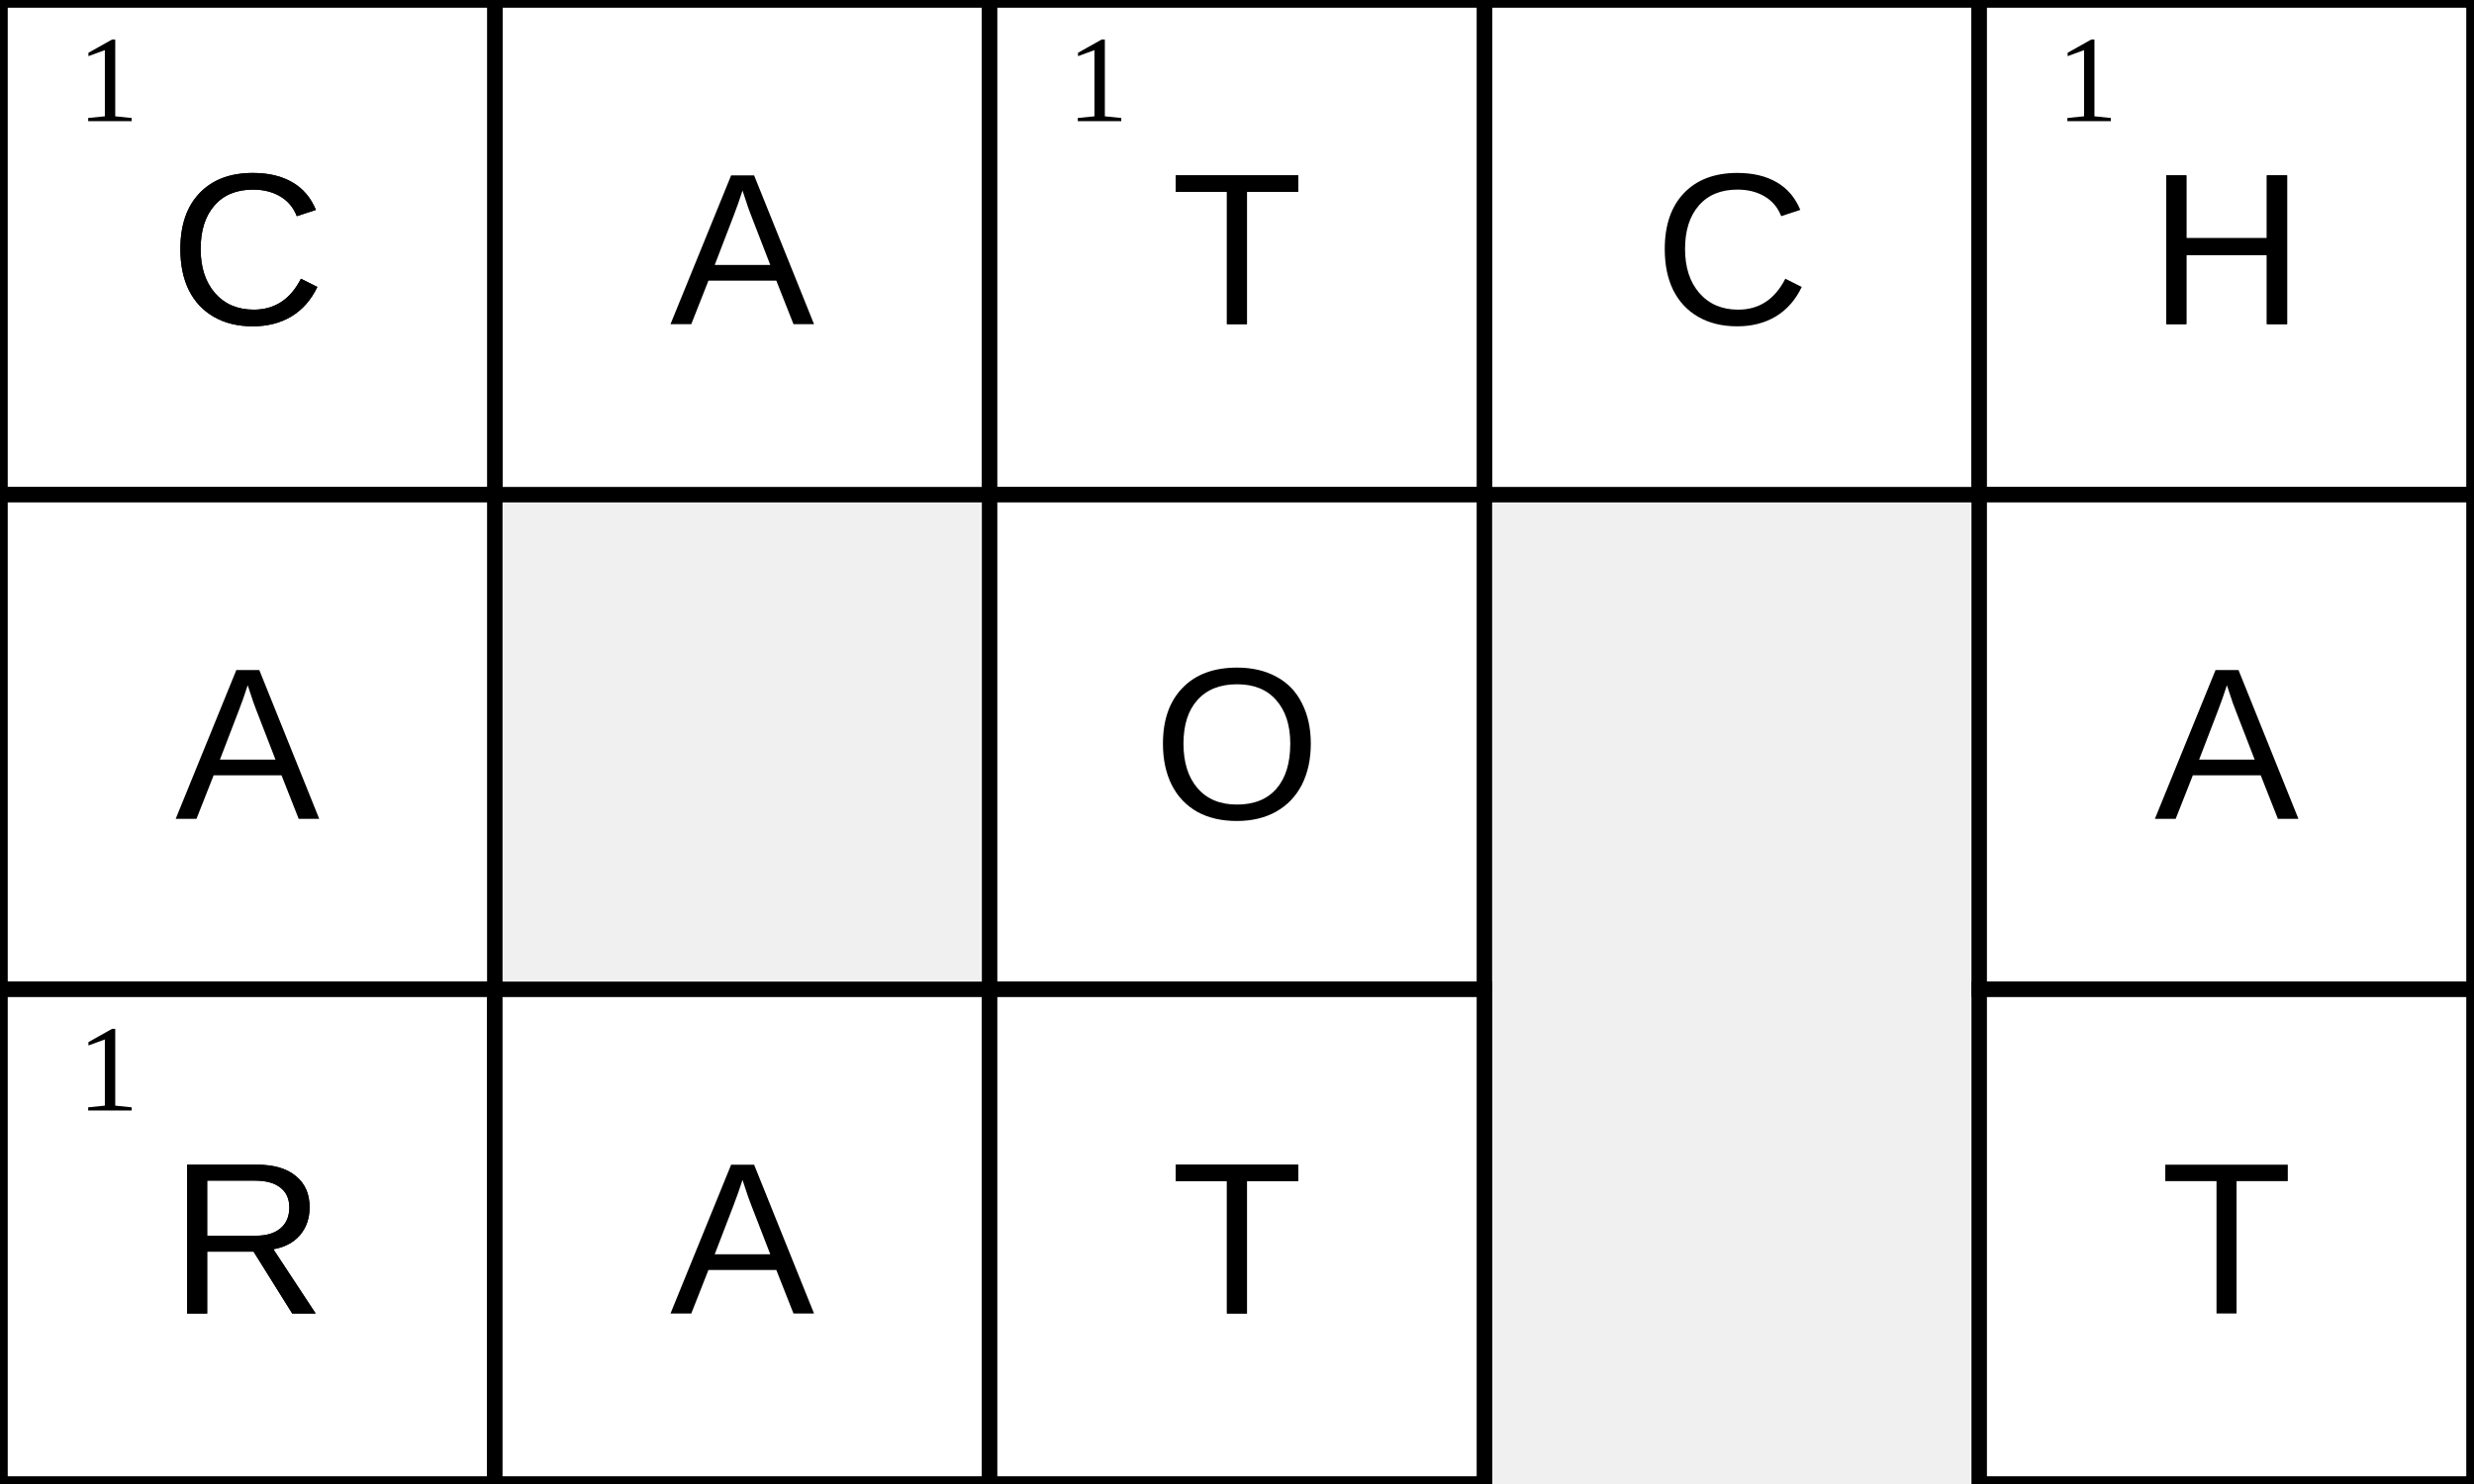
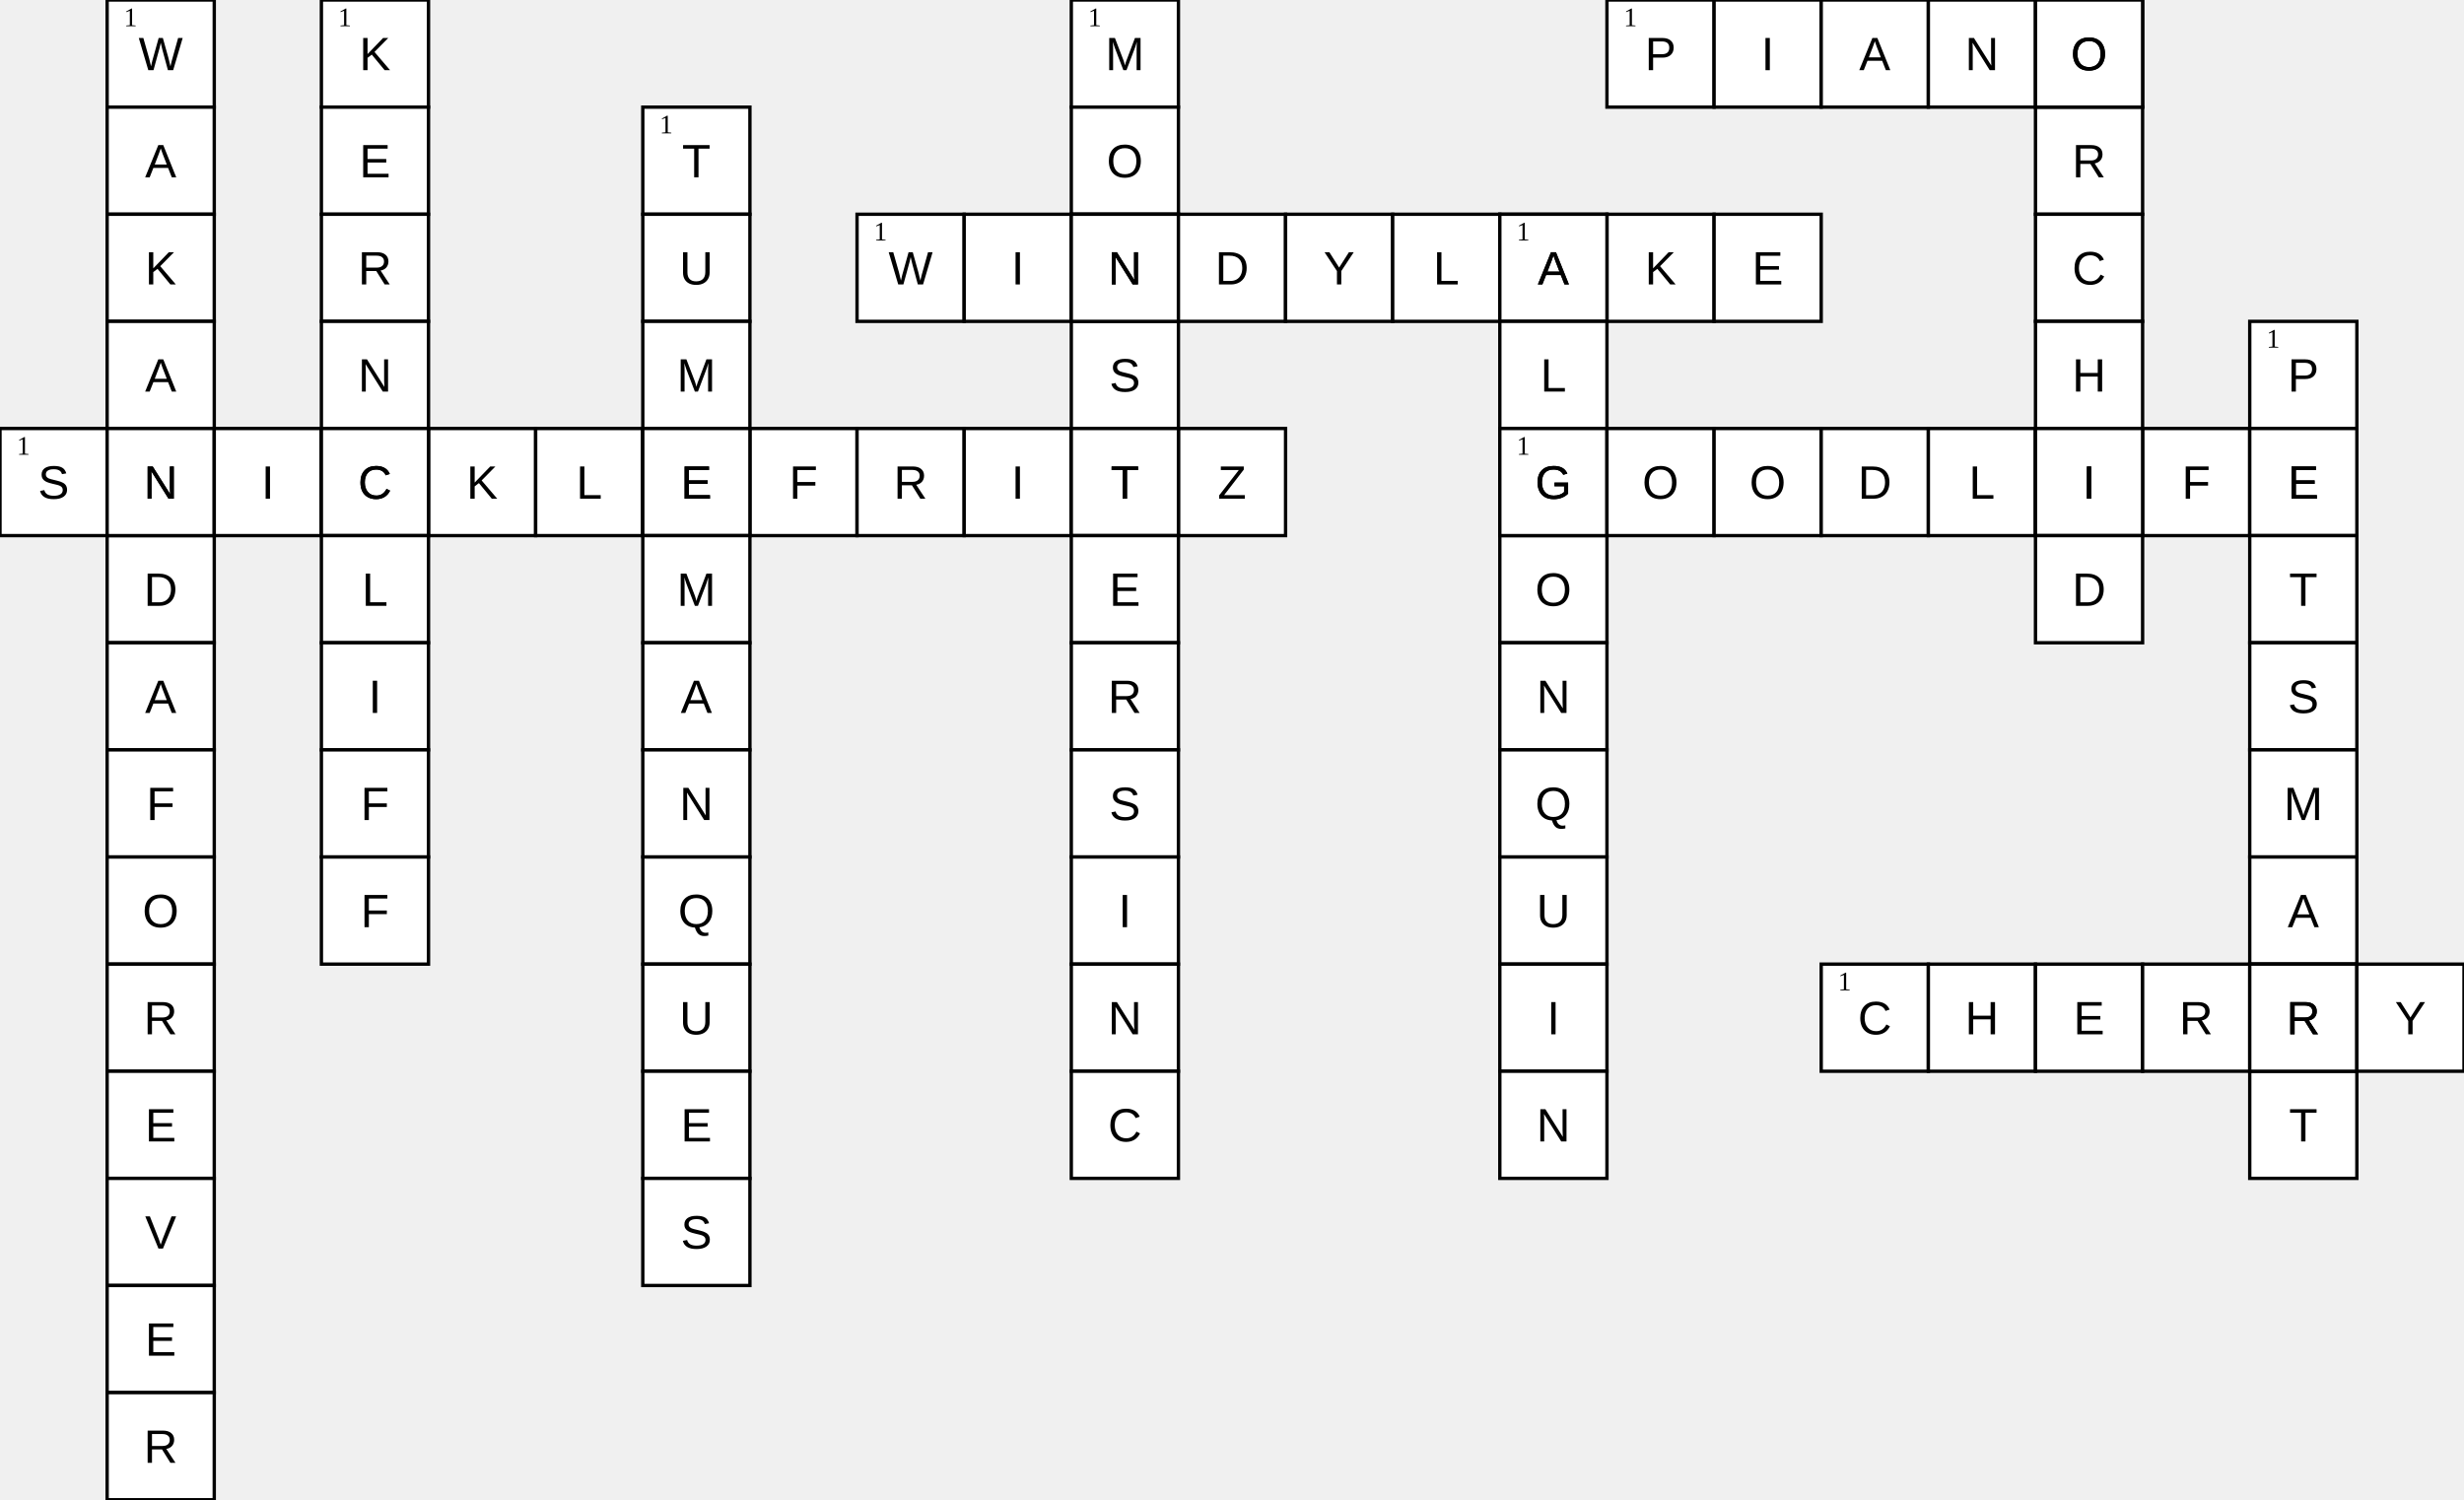
- <svg xmlns="http://www.w3.org/2000/svg" viewBox="0 0 160 96">
+ <svg xmlns="http://www.w3.org/2000/svg" viewBox="0 0 736 448">
  <style>text{dominant-baseline:middle;}.square{fill:#FFFFFF;stroke:#000000;}.answer{ text-anchor:middle; font-family:Arial, Helvetica, sans-serif; font-weight:lighter;font-size:14px;}.number{font-size:8px;}</style>
  <g id="grid">
-     <rect width="32" height="32" x="0" y="0" class="square" />
-     <text x="5" y="6" class="number">1</text>
    <rect width="32" height="32" x="32" y="0" class="square" />
-     <rect width="32" height="32" x="64" y="0" class="square" />
+     <text x="37" y="6" class="number">1</text>
+     <rect width="32" height="32" x="32" y="32" class="square" />
+     <rect width="32" height="32" x="32" y="64" class="square" />
+     <rect width="32" height="32" x="32" y="96" class="square" />
+     <rect width="32" height="32" x="32" y="128" class="square" />
+     <rect width="32" height="32" x="32" y="160" class="square" />
+     <rect width="32" height="32" x="32" y="192" class="square" />
+     <rect width="32" height="32" x="32" y="224" class="square" />
+     <rect width="32" height="32" x="32" y="256" class="square" />
+     <rect width="32" height="32" x="32" y="288" class="square" />
+     <rect width="32" height="32" x="32" y="320" class="square" />
+     <rect width="32" height="32" x="32" y="352" class="square" />
+     <rect width="32" height="32" x="32" y="384" class="square" />
+     <rect width="32" height="32" x="32" y="416" class="square" />
+     <rect width="32" height="32" x="0" y="128" class="square" />
+     <text x="5" y="134" class="number">1</text>
+     <rect width="32" height="32" x="32" y="128" class="square" />
+     <rect width="32" height="32" x="64" y="128" class="square" />
+     <rect width="32" height="32" x="96" y="128" class="square" />
+     <rect width="32" height="32" x="128" y="128" class="square" />
+     <rect width="32" height="32" x="160" y="128" class="square" />
+     <rect width="32" height="32" x="192" y="128" class="square" />
+     <rect width="32" height="32" x="224" y="128" class="square" />
+     <rect width="32" height="32" x="256" y="128" class="square" />
+     <rect width="32" height="32" x="288" y="128" class="square" />
+     <rect width="32" height="32" x="320" y="128" class="square" />
+     <rect width="32" height="32" x="352" y="128" class="square" />
+     <rect width="32" height="32" x="192" y="32" class="square" />
+     <text x="197" y="38" class="number">1</text>
+     <rect width="32" height="32" x="192" y="64" class="square" />
+     <rect width="32" height="32" x="192" y="96" class="square" />
+     <rect width="32" height="32" x="192" y="128" class="square" />
+     <rect width="32" height="32" x="192" y="160" class="square" />
+     <rect width="32" height="32" x="192" y="192" class="square" />
+     <rect width="32" height="32" x="192" y="224" class="square" />
+     <rect width="32" height="32" x="192" y="256" class="square" />
+     <rect width="32" height="32" x="192" y="288" class="square" />
+     <rect width="32" height="32" x="192" y="320" class="square" />
+     <rect width="32" height="32" x="192" y="352" class="square" />
+     <rect width="32" height="32" x="320" y="0" class="square" />
+     <text x="325" y="6" class="number">1</text>
+     <rect width="32" height="32" x="320" y="32" class="square" />
+     <rect width="32" height="32" x="320" y="64" class="square" />
+     <rect width="32" height="32" x="320" y="96" class="square" />
+     <rect width="32" height="32" x="320" y="128" class="square" />
+     <rect width="32" height="32" x="320" y="160" class="square" />
+     <rect width="32" height="32" x="320" y="192" class="square" />
+     <rect width="32" height="32" x="320" y="224" class="square" />
+     <rect width="32" height="32" x="320" y="256" class="square" />
+     <rect width="32" height="32" x="320" y="288" class="square" />
+     <rect width="32" height="32" x="320" y="320" class="square" />
    <rect width="32" height="32" x="96" y="0" class="square" />
-     <rect width="32" height="32" x="128" y="0" class="square" />
-     <rect width="32" height="32" x="0" y="0" class="square" />
-     <text x="5" y="6" class="number">1</text>
-     <rect width="32" height="32" x="0" y="32" class="square" />
-     <rect width="32" height="32" x="0" y="64" class="square" />
-     <rect width="32" height="32" x="0" y="64" class="square" />
-     <text x="5" y="70" class="number">1</text>
-     <rect width="32" height="32" x="32" y="64" class="square" />
-     <rect width="32" height="32" x="64" y="64" class="square" />
-     <rect width="32" height="32" x="64" y="0" class="square" />
-     <text x="69" y="6" class="number">1</text>
-     <rect width="32" height="32" x="64" y="32" class="square" />
-     <rect width="32" height="32" x="64" y="64" class="square" />
-     <rect width="32" height="32" x="128" y="0" class="square" />
-     <text x="133" y="6" class="number">1</text>
-     <rect width="32" height="32" x="128" y="32" class="square" />
-     <rect width="32" height="32" x="128" y="64" class="square" />
+     <text x="101" y="6" class="number">1</text>
+     <rect width="32" height="32" x="96" y="32" class="square" />
+     <rect width="32" height="32" x="96" y="64" class="square" />
+     <rect width="32" height="32" x="96" y="96" class="square" />
+     <rect width="32" height="32" x="96" y="128" class="square" />
+     <rect width="32" height="32" x="96" y="160" class="square" />
+     <rect width="32" height="32" x="96" y="192" class="square" />
+     <rect width="32" height="32" x="96" y="224" class="square" />
+     <rect width="32" height="32" x="96" y="256" class="square" />
+     <rect width="32" height="32" x="256" y="64" class="square" />
+     <text x="261" y="70" class="number">1</text>
+     <rect width="32" height="32" x="288" y="64" class="square" />
+     <rect width="32" height="32" x="320" y="64" class="square" />
+     <rect width="32" height="32" x="352" y="64" class="square" />
+     <rect width="32" height="32" x="384" y="64" class="square" />
+     <rect width="32" height="32" x="416" y="64" class="square" />
+     <rect width="32" height="32" x="448" y="64" class="square" />
+     <rect width="32" height="32" x="480" y="64" class="square" />
+     <rect width="32" height="32" x="512" y="64" class="square" />
+     <rect width="32" height="32" x="448" y="64" class="square" />
+     <text x="453" y="70" class="number">1</text>
+     <rect width="32" height="32" x="448" y="96" class="square" />
+     <rect width="32" height="32" x="448" y="128" class="square" />
+     <rect width="32" height="32" x="448" y="160" class="square" />
+     <rect width="32" height="32" x="448" y="192" class="square" />
+     <rect width="32" height="32" x="448" y="224" class="square" />
+     <rect width="32" height="32" x="448" y="256" class="square" />
+     <rect width="32" height="32" x="448" y="288" class="square" />
+     <rect width="32" height="32" x="448" y="320" class="square" />
+     <rect width="32" height="32" x="448" y="128" class="square" />
+     <text x="453" y="134" class="number">1</text>
+     <rect width="32" height="32" x="480" y="128" class="square" />
+     <rect width="32" height="32" x="512" y="128" class="square" />
+     <rect width="32" height="32" x="544" y="128" class="square" />
+     <rect width="32" height="32" x="576" y="128" class="square" />
+     <rect width="32" height="32" x="608" y="128" class="square" />
+     <rect width="32" height="32" x="640" y="128" class="square" />
+     <rect width="32" height="32" x="672" y="128" class="square" />
+     <rect width="32" height="32" x="672" y="96" class="square" />
+     <text x="677" y="102" class="number">1</text>
+     <rect width="32" height="32" x="672" y="128" class="square" />
+     <rect width="32" height="32" x="672" y="160" class="square" />
+     <rect width="32" height="32" x="672" y="192" class="square" />
+     <rect width="32" height="32" x="672" y="224" class="square" />
+     <rect width="32" height="32" x="672" y="256" class="square" />
+     <rect width="32" height="32" x="672" y="288" class="square" />
+     <rect width="32" height="32" x="672" y="320" class="square" />
+     <rect width="32" height="32" x="544" y="288" class="square" />
+     <text x="549" y="294" class="number">1</text>
+     <rect width="32" height="32" x="576" y="288" class="square" />
+     <rect width="32" height="32" x="608" y="288" class="square" />
+     <rect width="32" height="32" x="640" y="288" class="square" />
+     <rect width="32" height="32" x="672" y="288" class="square" />
+     <rect width="32" height="32" x="704" y="288" class="square" />
+     <rect width="32" height="32" x="608" y="0" class="square" />
+     <text x="613" y="6" class="number">1</text>
+     <rect width="32" height="32" x="608" y="32" class="square" />
+     <rect width="32" height="32" x="608" y="64" class="square" />
+     <rect width="32" height="32" x="608" y="96" class="square" />
+     <rect width="32" height="32" x="608" y="128" class="square" />
+     <rect width="32" height="32" x="608" y="160" class="square" />
+     <rect width="32" height="32" x="480" y="0" class="square" />
+     <text x="485" y="6" class="number">1</text>
+     <rect width="32" height="32" x="512" y="0" class="square" />
+     <rect width="32" height="32" x="544" y="0" class="square" />
+     <rect width="32" height="32" x="576" y="0" class="square" />
+     <rect width="32" height="32" x="608" y="0" class="square" />
  </g>
  <g id="answers">
-     <text x="16" y="17" class="answer">C</text>
-     <text x="48" y="17" class="answer">A</text>
-     <text x="80" y="17" class="answer">T</text>
-     <text x="112" y="17" class="answer">C</text>
-     <text x="144" y="17" class="answer">H</text>
-     <text x="16" y="17" class="answer">C</text>
-     <text x="16" y="49" class="answer">A</text>
-     <text x="16" y="81" class="answer">R</text>
-     <text x="16" y="81" class="answer">R</text>
-     <text x="48" y="81" class="answer">A</text>
-     <text x="80" y="81" class="answer">T</text>
-     <text x="80" y="17" class="answer">T</text>
-     <text x="80" y="49" class="answer">O</text>
-     <text x="80" y="81" class="answer">T</text>
-     <text x="144" y="17" class="answer">H</text>
-     <text x="144" y="49" class="answer">A</text>
-     <text x="144" y="81" class="answer">T</text>
+     <text x="48" y="17" class="answer">W</text>
+     <text x="48" y="49" class="answer">A</text>
+     <text x="48" y="81" class="answer">K</text>
+     <text x="48" y="113" class="answer">A</text>
+     <text x="48" y="145" class="answer">N</text>
+     <text x="48" y="177" class="answer">D</text>
+     <text x="48" y="209" class="answer">A</text>
+     <text x="48" y="241" class="answer">F</text>
+     <text x="48" y="273" class="answer">O</text>
+     <text x="48" y="305" class="answer">R</text>
+     <text x="48" y="337" class="answer">E</text>
+     <text x="48" y="369" class="answer">V</text>
+     <text x="48" y="401" class="answer">E</text>
+     <text x="48" y="433" class="answer">R</text>
+     <text x="16" y="145" class="answer">S</text>
+     <text x="48" y="145" class="answer">N</text>
+     <text x="80" y="145" class="answer">I</text>
+     <text x="112" y="145" class="answer">C</text>
+     <text x="144" y="145" class="answer">K</text>
+     <text x="176" y="145" class="answer">L</text>
+     <text x="208" y="145" class="answer">E</text>
+     <text x="240" y="145" class="answer">F</text>
+     <text x="272" y="145" class="answer">R</text>
+     <text x="304" y="145" class="answer">I</text>
+     <text x="336" y="145" class="answer">T</text>
+     <text x="368" y="145" class="answer">Z</text>
+     <text x="208" y="49" class="answer">T</text>
+     <text x="208" y="81" class="answer">U</text>
+     <text x="208" y="113" class="answer">M</text>
+     <text x="208" y="145" class="answer">E</text>
+     <text x="208" y="177" class="answer">M</text>
+     <text x="208" y="209" class="answer">A</text>
+     <text x="208" y="241" class="answer">N</text>
+     <text x="208" y="273" class="answer">Q</text>
+     <text x="208" y="305" class="answer">U</text>
+     <text x="208" y="337" class="answer">E</text>
+     <text x="208" y="369" class="answer">S</text>
+     <text x="336" y="17" class="answer">M</text>
+     <text x="336" y="49" class="answer">O</text>
+     <text x="336" y="81" class="answer">N</text>
+     <text x="336" y="113" class="answer">S</text>
+     <text x="336" y="145" class="answer">T</text>
+     <text x="336" y="177" class="answer">E</text>
+     <text x="336" y="209" class="answer">R</text>
+     <text x="336" y="241" class="answer">S</text>
+     <text x="336" y="273" class="answer">I</text>
+     <text x="336" y="305" class="answer">N</text>
+     <text x="336" y="337" class="answer">C</text>
+     <text x="112" y="17" class="answer">K</text>
+     <text x="112" y="49" class="answer">E</text>
+     <text x="112" y="81" class="answer">R</text>
+     <text x="112" y="113" class="answer">N</text>
+     <text x="112" y="145" class="answer">C</text>
+     <text x="112" y="177" class="answer">L</text>
+     <text x="112" y="209" class="answer">I</text>
+     <text x="112" y="241" class="answer">F</text>
+     <text x="112" y="273" class="answer">F</text>
+     <text x="272" y="81" class="answer">W</text>
+     <text x="304" y="81" class="answer">I</text>
+     <text x="336" y="81" class="answer">N</text>
+     <text x="368" y="81" class="answer">D</text>
+     <text x="400" y="81" class="answer">Y</text>
+     <text x="432" y="81" class="answer">L</text>
+     <text x="464" y="81" class="answer">A</text>
+     <text x="496" y="81" class="answer">K</text>
+     <text x="528" y="81" class="answer">E</text>
+     <text x="464" y="81" class="answer">A</text>
+     <text x="464" y="113" class="answer">L</text>
+     <text x="464" y="145" class="answer">G</text>
+     <text x="464" y="177" class="answer">O</text>
+     <text x="464" y="209" class="answer">N</text>
+     <text x="464" y="241" class="answer">Q</text>
+     <text x="464" y="273" class="answer">U</text>
+     <text x="464" y="305" class="answer">I</text>
+     <text x="464" y="337" class="answer">N</text>
+     <text x="464" y="145" class="answer">G</text>
+     <text x="496" y="145" class="answer">O</text>
+     <text x="528" y="145" class="answer">O</text>
+     <text x="560" y="145" class="answer">D</text>
+     <text x="592" y="145" class="answer">L</text>
+     <text x="624" y="145" class="answer">I</text>
+     <text x="656" y="145" class="answer">F</text>
+     <text x="688" y="145" class="answer">E</text>
+     <text x="688" y="113" class="answer">P</text>
+     <text x="688" y="145" class="answer">E</text>
+     <text x="688" y="177" class="answer">T</text>
+     <text x="688" y="209" class="answer">S</text>
+     <text x="688" y="241" class="answer">M</text>
+     <text x="688" y="273" class="answer">A</text>
+     <text x="688" y="305" class="answer">R</text>
+     <text x="688" y="337" class="answer">T</text>
+     <text x="560" y="305" class="answer">C</text>
+     <text x="592" y="305" class="answer">H</text>
+     <text x="624" y="305" class="answer">E</text>
+     <text x="656" y="305" class="answer">R</text>
+     <text x="688" y="305" class="answer">R</text>
+     <text x="720" y="305" class="answer">Y</text>
+     <text x="624" y="17" class="answer">O</text>
+     <text x="624" y="49" class="answer">R</text>
+     <text x="624" y="81" class="answer">C</text>
+     <text x="624" y="113" class="answer">H</text>
+     <text x="624" y="145" class="answer">I</text>
+     <text x="624" y="177" class="answer">D</text>
+     <text x="496" y="17" class="answer">P</text>
+     <text x="528" y="17" class="answer">I</text>
+     <text x="560" y="17" class="answer">A</text>
+     <text x="592" y="17" class="answer">N</text>
+     <text x="624" y="17" class="answer">O</text>
  </g>
</svg>
